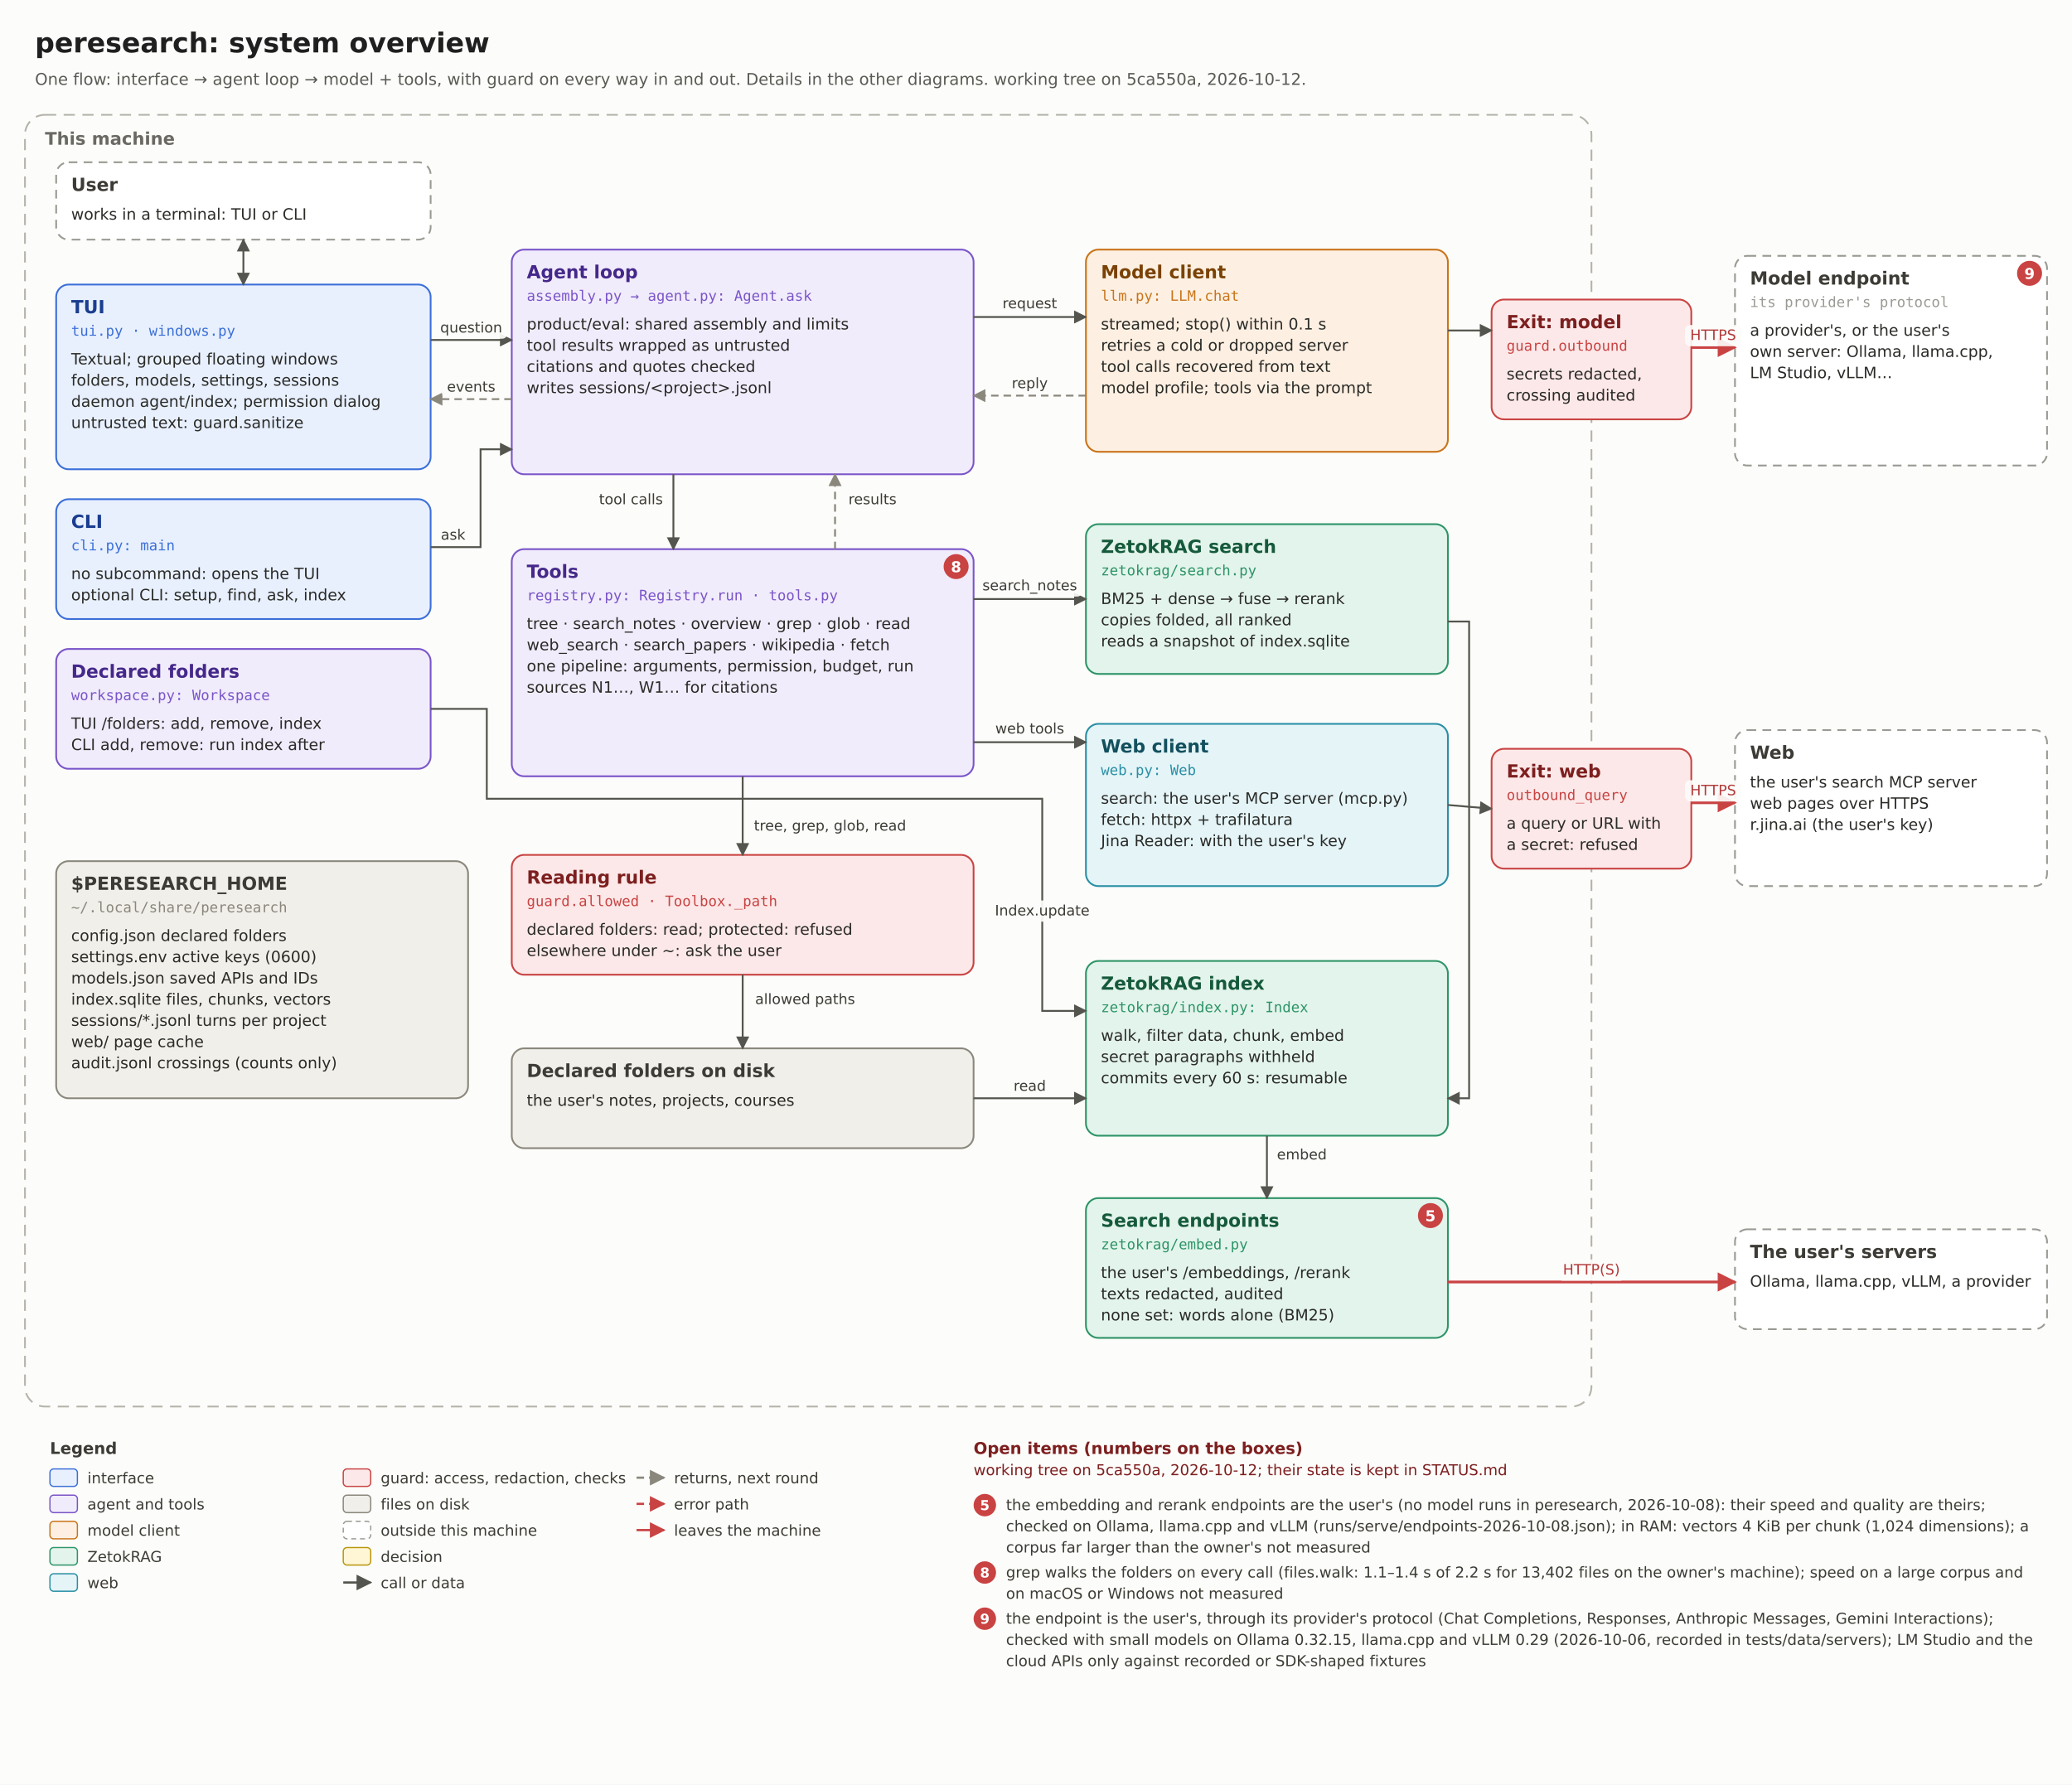
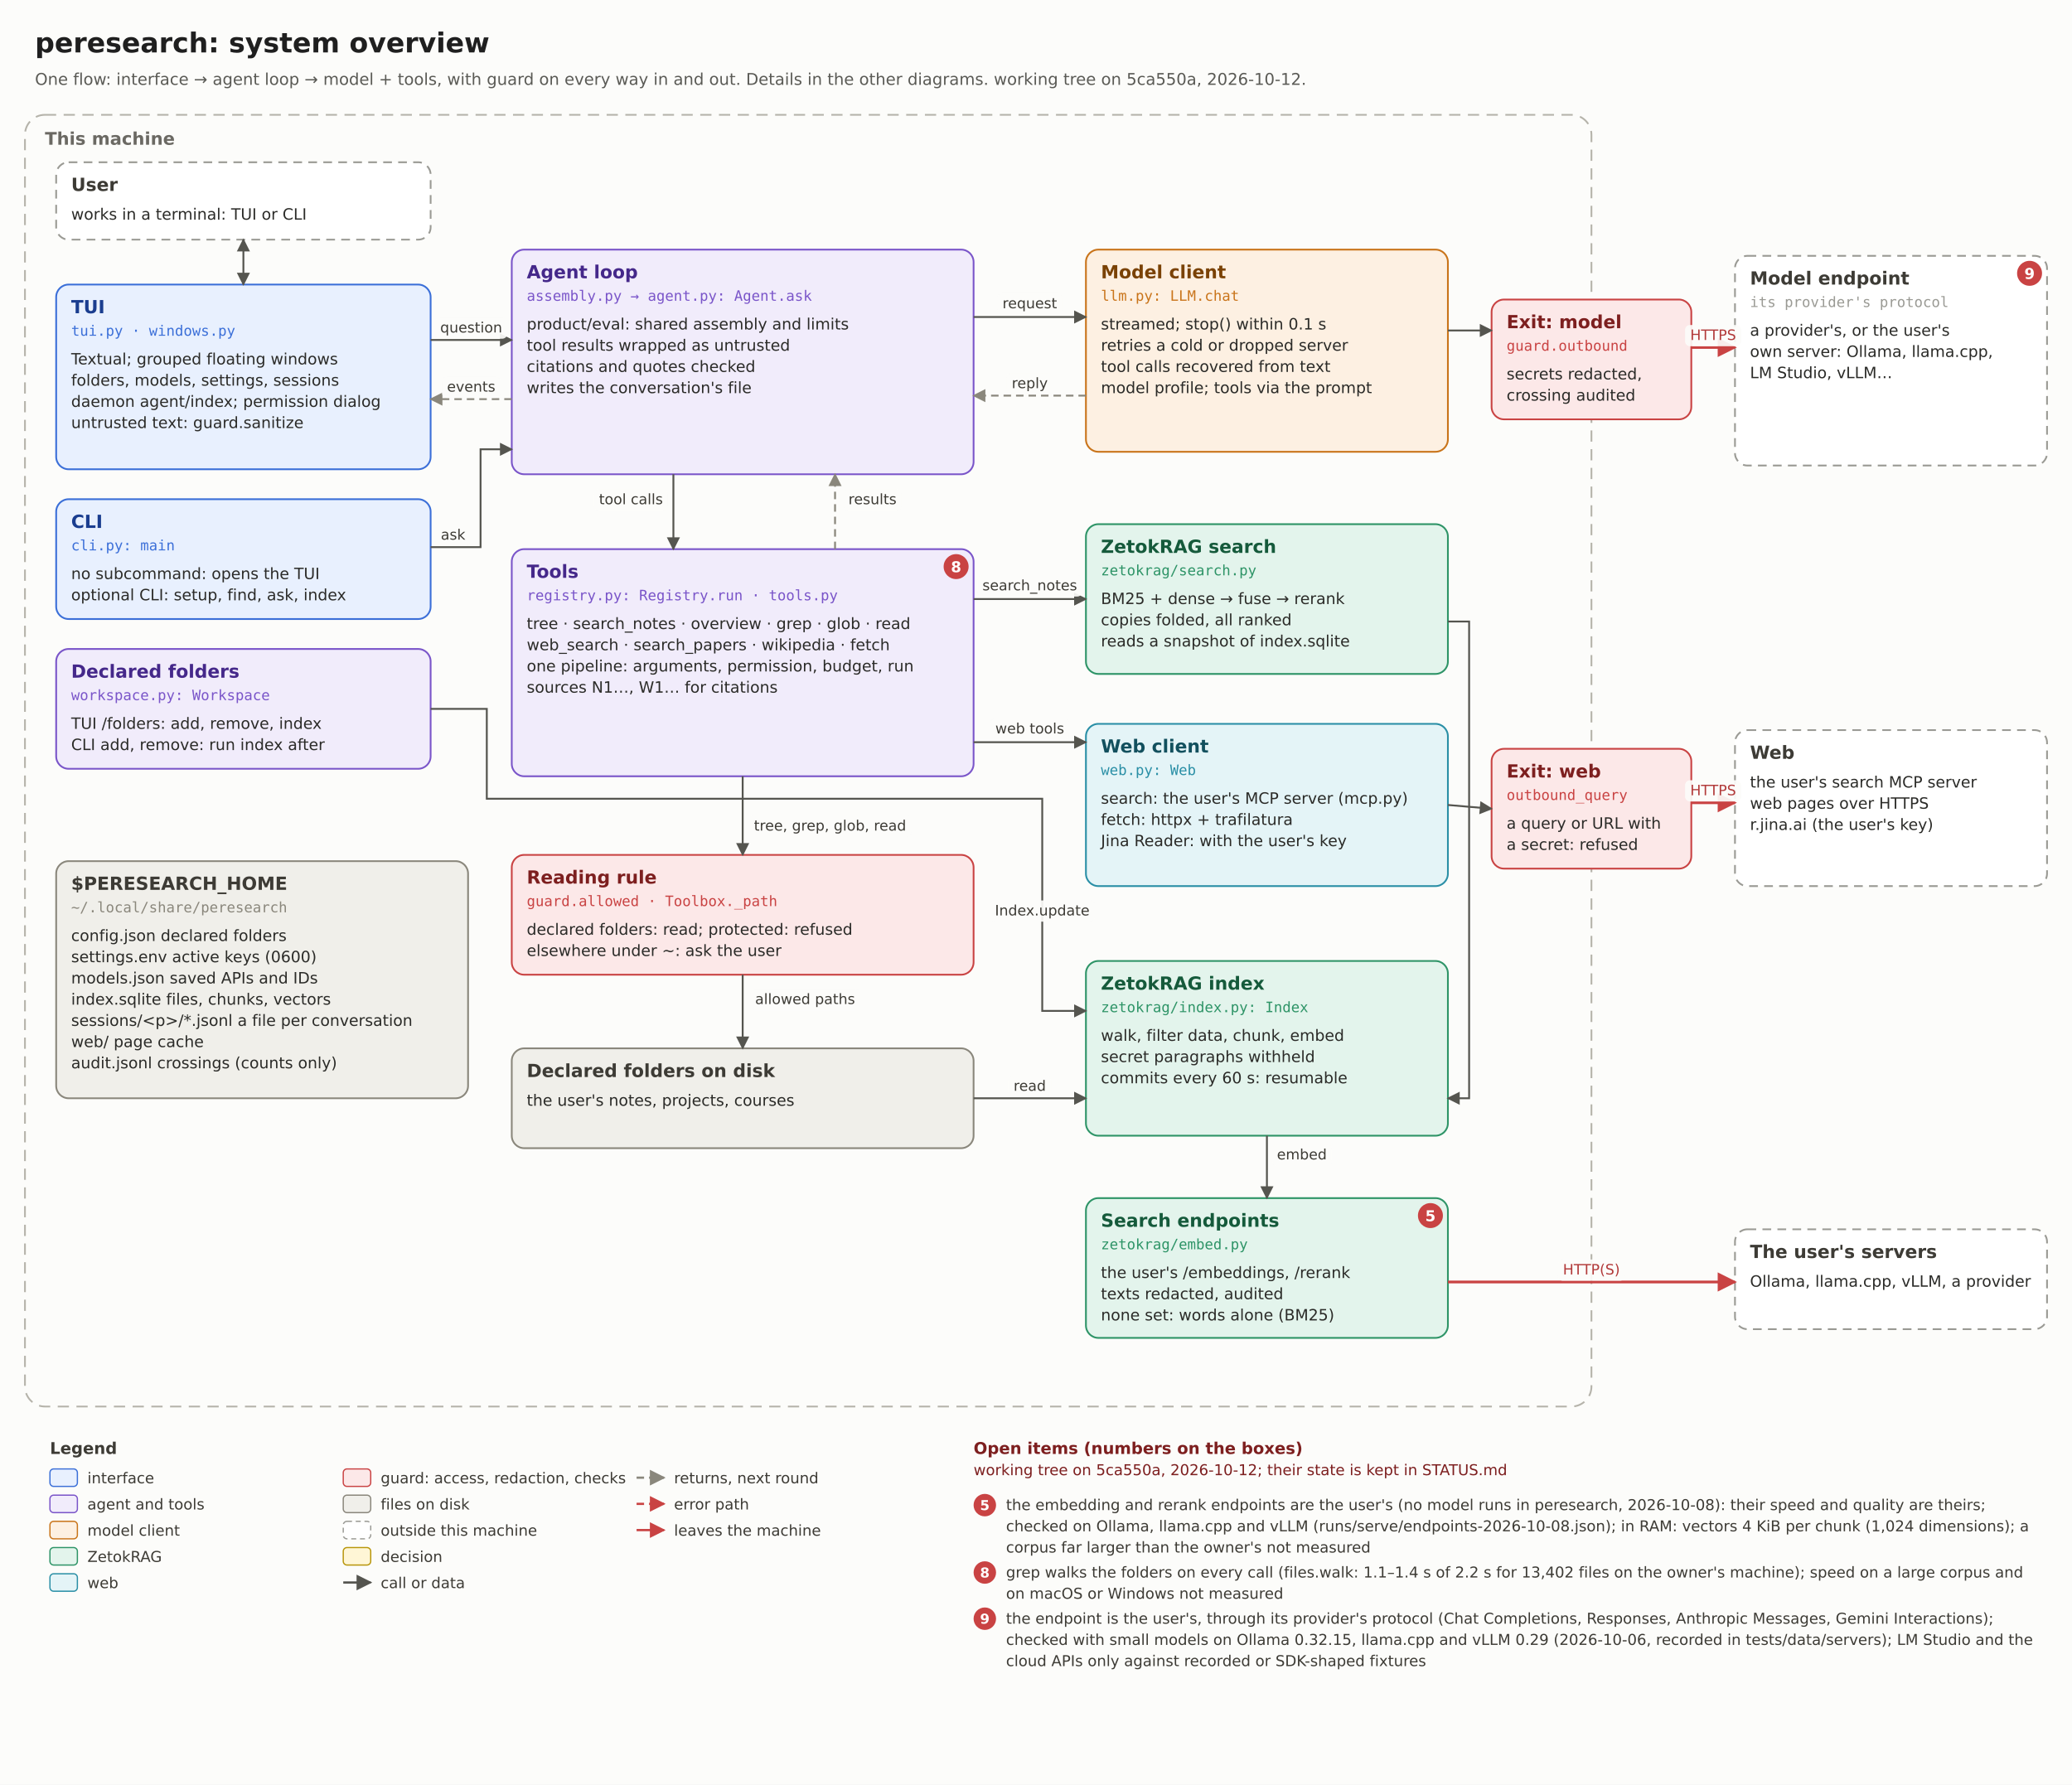
<svg xmlns="http://www.w3.org/2000/svg" width="1660" height="1430" viewBox="0 0 1660 1430">
  <defs>
    <marker id="arrow-flow" viewBox="0 0 10 10" refX="9" refY="5" markerWidth="7" markerHeight="7" orient="auto-start-reverse">
      <path d="M 0 0 L 10 5 L 0 10 z" fill="#55554F" />
    </marker>
    <marker id="arrow-back" viewBox="0 0 10 10" refX="9" refY="5" markerWidth="7" markerHeight="7" orient="auto-start-reverse">
      <path d="M 0 0 L 10 5 L 0 10 z" fill="#8A877C" />
    </marker>
    <marker id="arrow-error" viewBox="0 0 10 10" refX="9" refY="5" markerWidth="7" markerHeight="7" orient="auto-start-reverse">
      <path d="M 0 0 L 10 5 L 0 10 z" fill="#C94343" />
    </marker>
    <marker id="arrow-exit" viewBox="0 0 10 10" refX="9" refY="5" markerWidth="7" markerHeight="7" orient="auto-start-reverse">
      <path d="M 0 0 L 10 5 L 0 10 z" fill="#C94343" />
    </marker>
  </defs>
  <rect width="1660" height="1430" fill="#FCFCFA" />
  <text x="28.0" y="42.0" font-family="'DejaVu Sans', 'Segoe UI', Helvetica, Arial, sans-serif" font-size="22" font-weight="700" fill="#1F1F1F" text-anchor="start">peresearch: system overview</text>
  <text x="28.0" y="68.0" font-family="'DejaVu Sans', 'Segoe UI', Helvetica, Arial, sans-serif" font-size="13" fill="#5A5A55" text-anchor="start">One flow: interface → agent loop → model + tools, with guard on every way in and out. Details in the other diagrams. working tree on 5ca550a, 2026-10-12.</text>
  <rect x="20" y="92" width="1255" height="1035" rx="16" fill="none" stroke="#B5B3AA" stroke-width="1.4" stroke-dasharray="9 6" />
  <text x="36.0" y="116.0" font-family="'DejaVu Sans', 'Segoe UI', Helvetica, Arial, sans-serif" font-size="14" font-weight="700" fill="#6B6963" text-anchor="start">This machine</text>
  <rect x="45" y="130" width="300" height="62" rx="10" fill="#FFFFFF" stroke="#9A9A94" stroke-width="1.4" stroke-dasharray="7 5" />
  <text x="57.0" y="153.0" font-family="'DejaVu Sans', 'Segoe UI', Helvetica, Arial, sans-serif" font-size="14.5" font-weight="700" fill="#3D3B35" text-anchor="start">User</text>
  <text x="57.0" y="176.0" font-family="'DejaVu Sans', 'Segoe UI', Helvetica, Arial, sans-serif" font-size="12.5" fill="#2B2B28" text-anchor="start">works in a terminal: TUI or CLI</text>
  <rect x="45" y="228" width="300" height="148" rx="10" fill="#E8F0FE" stroke="#3B6FD8" stroke-width="1.4" />
  <text x="57.0" y="251.0" font-family="'DejaVu Sans', 'Segoe UI', Helvetica, Arial, sans-serif" font-size="14.5" font-weight="700" fill="#1A3D8F" text-anchor="start">TUI</text>
  <text x="57.0" y="269.0" font-family="'DejaVu Sans Mono', Consolas, Menlo, monospace" font-size="11.5" fill="#3B6FD8" text-anchor="start">tui.py · windows.py</text>
  <text x="57.0" y="292.0" font-family="'DejaVu Sans', 'Segoe UI', Helvetica, Arial, sans-serif" font-size="12.5" fill="#2B2B28" text-anchor="start">Textual; grouped floating windows</text>
  <text x="57.0" y="309.0" font-family="'DejaVu Sans', 'Segoe UI', Helvetica, Arial, sans-serif" font-size="12.5" fill="#2B2B28" text-anchor="start">folders, models, settings, sessions</text>
  <text x="57.0" y="326.0" font-family="'DejaVu Sans', 'Segoe UI', Helvetica, Arial, sans-serif" font-size="12.5" fill="#2B2B28" text-anchor="start">daemon agent/index; permission dialog</text>
  <text x="57.0" y="343.0" font-family="'DejaVu Sans', 'Segoe UI', Helvetica, Arial, sans-serif" font-size="12.5" fill="#2B2B28" text-anchor="start">untrusted text: guard.sanitize</text>
  <rect x="45" y="400" width="300" height="96" rx="10" fill="#E8F0FE" stroke="#3B6FD8" stroke-width="1.4" />
  <text x="57.0" y="423.0" font-family="'DejaVu Sans', 'Segoe UI', Helvetica, Arial, sans-serif" font-size="14.5" font-weight="700" fill="#1A3D8F" text-anchor="start">CLI</text>
  <text x="57.0" y="441.0" font-family="'DejaVu Sans Mono', Consolas, Menlo, monospace" font-size="11.5" fill="#3B6FD8" text-anchor="start">cli.py: main</text>
  <text x="57.0" y="464.0" font-family="'DejaVu Sans', 'Segoe UI', Helvetica, Arial, sans-serif" font-size="12.5" fill="#2B2B28" text-anchor="start">no subcommand: opens the TUI</text>
  <text x="57.0" y="481.0" font-family="'DejaVu Sans', 'Segoe UI', Helvetica, Arial, sans-serif" font-size="12.5" fill="#2B2B28" text-anchor="start">optional CLI: setup, find, ask, index</text>
  <rect x="45" y="520" width="300" height="96" rx="10" fill="#F1ECFB" stroke="#7A55C9" stroke-width="1.4" />
  <text x="57.0" y="543.0" font-family="'DejaVu Sans', 'Segoe UI', Helvetica, Arial, sans-serif" font-size="14.5" font-weight="700" fill="#45288A" text-anchor="start">Declared folders</text>
  <text x="57.0" y="561.0" font-family="'DejaVu Sans Mono', Consolas, Menlo, monospace" font-size="11.5" fill="#7A55C9" text-anchor="start">workspace.py: Workspace</text>
  <text x="57.0" y="584.0" font-family="'DejaVu Sans', 'Segoe UI', Helvetica, Arial, sans-serif" font-size="12.5" fill="#2B2B28" text-anchor="start">TUI /folders: add, remove, index</text>
  <text x="57.0" y="601.0" font-family="'DejaVu Sans', 'Segoe UI', Helvetica, Arial, sans-serif" font-size="12.5" fill="#2B2B28" text-anchor="start">CLI add, remove: run index after</text>
  <rect x="45" y="690" width="330" height="190" rx="10" fill="#F0EFEA" stroke="#8A877C" stroke-width="1.4" />
  <text x="57.0" y="713.0" font-family="'DejaVu Sans', 'Segoe UI', Helvetica, Arial, sans-serif" font-size="14.5" font-weight="700" fill="#3D3B35" text-anchor="start">$PERESEARCH_HOME</text>
  <text x="57.0" y="731.0" font-family="'DejaVu Sans Mono', Consolas, Menlo, monospace" font-size="11.5" fill="#8A877C" text-anchor="start">~/.local/share/peresearch</text>
  <text x="57.0" y="754.0" font-family="'DejaVu Sans', 'Segoe UI', Helvetica, Arial, sans-serif" font-size="12.5" fill="#2B2B28" text-anchor="start">config.json      declared folders</text>
  <text x="57.0" y="771.0" font-family="'DejaVu Sans', 'Segoe UI', Helvetica, Arial, sans-serif" font-size="12.5" fill="#2B2B28" text-anchor="start">settings.env     active keys (0600)</text>
  <text x="57.0" y="788.0" font-family="'DejaVu Sans', 'Segoe UI', Helvetica, Arial, sans-serif" font-size="12.5" fill="#2B2B28" text-anchor="start">models.json      saved APIs and IDs</text>
  <text x="57.0" y="805.0" font-family="'DejaVu Sans', 'Segoe UI', Helvetica, Arial, sans-serif" font-size="12.5" fill="#2B2B28" text-anchor="start">index.sqlite     files, chunks, vectors</text>
-   <text x="57.0" y="822.0" font-family="'DejaVu Sans', 'Segoe UI', Helvetica, Arial, sans-serif" font-size="12.5" fill="#2B2B28" text-anchor="start">sessions/*.jsonl  turns per project</text>
+   <text x="57.0" y="822.0" font-family="'DejaVu Sans', 'Segoe UI', Helvetica, Arial, sans-serif" font-size="12.5" fill="#2B2B28" text-anchor="start">sessions/&lt;p&gt;/*.jsonl  a file per conversation</text>
  <text x="57.0" y="839.0" font-family="'DejaVu Sans', 'Segoe UI', Helvetica, Arial, sans-serif" font-size="12.5" fill="#2B2B28" text-anchor="start">web/             page cache</text>
  <text x="57.0" y="856.0" font-family="'DejaVu Sans', 'Segoe UI', Helvetica, Arial, sans-serif" font-size="12.5" fill="#2B2B28" text-anchor="start">audit.jsonl      crossings (counts only)</text>
  <rect x="410" y="200" width="370" height="180" rx="10" fill="#F1ECFB" stroke="#7A55C9" stroke-width="1.4" />
  <text x="422.0" y="223.0" font-family="'DejaVu Sans', 'Segoe UI', Helvetica, Arial, sans-serif" font-size="14.5" font-weight="700" fill="#45288A" text-anchor="start">Agent loop</text>
  <text x="422.0" y="241.0" font-family="'DejaVu Sans Mono', Consolas, Menlo, monospace" font-size="11.5" fill="#7A55C9" text-anchor="start">assembly.py → agent.py: Agent.ask</text>
  <text x="422.0" y="264.0" font-family="'DejaVu Sans', 'Segoe UI', Helvetica, Arial, sans-serif" font-size="12.5" fill="#2B2B28" text-anchor="start">product/eval: shared assembly and limits</text>
  <text x="422.0" y="281.0" font-family="'DejaVu Sans', 'Segoe UI', Helvetica, Arial, sans-serif" font-size="12.5" fill="#2B2B28" text-anchor="start">tool results wrapped as untrusted</text>
  <text x="422.0" y="298.0" font-family="'DejaVu Sans', 'Segoe UI', Helvetica, Arial, sans-serif" font-size="12.5" fill="#2B2B28" text-anchor="start">citations and quotes checked</text>
-   <text x="422.0" y="315.0" font-family="'DejaVu Sans', 'Segoe UI', Helvetica, Arial, sans-serif" font-size="12.5" fill="#2B2B28" text-anchor="start">writes sessions/&lt;project&gt;.jsonl</text>
+   <text x="422.0" y="315.0" font-family="'DejaVu Sans', 'Segoe UI', Helvetica, Arial, sans-serif" font-size="12.5" fill="#2B2B28" text-anchor="start">writes the conversation's file</text>
  <rect x="410" y="440" width="370" height="182" rx="10" fill="#F1ECFB" stroke="#7A55C9" stroke-width="1.4" />
  <text x="422.0" y="463.0" font-family="'DejaVu Sans', 'Segoe UI', Helvetica, Arial, sans-serif" font-size="14.5" font-weight="700" fill="#45288A" text-anchor="start">Tools</text>
  <text x="422.0" y="481.0" font-family="'DejaVu Sans Mono', Consolas, Menlo, monospace" font-size="11.5" fill="#7A55C9" text-anchor="start">registry.py: Registry.run · tools.py</text>
  <text x="422.0" y="504.0" font-family="'DejaVu Sans', 'Segoe UI', Helvetica, Arial, sans-serif" font-size="12.5" fill="#2B2B28" text-anchor="start">tree · search_notes · overview · grep · glob · read</text>
  <text x="422.0" y="521.0" font-family="'DejaVu Sans', 'Segoe UI', Helvetica, Arial, sans-serif" font-size="12.5" fill="#2B2B28" text-anchor="start">web_search · search_papers · wikipedia · fetch</text>
  <text x="422.0" y="538.0" font-family="'DejaVu Sans', 'Segoe UI', Helvetica, Arial, sans-serif" font-size="12.5" fill="#2B2B28" text-anchor="start">one pipeline: arguments, permission, budget, run</text>
  <text x="422.0" y="555.0" font-family="'DejaVu Sans', 'Segoe UI', Helvetica, Arial, sans-serif" font-size="12.5" fill="#2B2B28" text-anchor="start">sources N1…, W1… for citations</text>
  <rect x="410" y="685" width="370" height="96" rx="10" fill="#FCE8E8" stroke="#C94343" stroke-width="1.4" />
  <text x="422.0" y="708.0" font-family="'DejaVu Sans', 'Segoe UI', Helvetica, Arial, sans-serif" font-size="14.5" font-weight="700" fill="#7D1F1F" text-anchor="start">Reading rule</text>
  <text x="422.0" y="726.0" font-family="'DejaVu Sans Mono', Consolas, Menlo, monospace" font-size="11.5" fill="#C94343" text-anchor="start">guard.allowed · Toolbox._path</text>
  <text x="422.0" y="749.0" font-family="'DejaVu Sans', 'Segoe UI', Helvetica, Arial, sans-serif" font-size="12.5" fill="#2B2B28" text-anchor="start">declared folders: read; protected: refused</text>
  <text x="422.0" y="766.0" font-family="'DejaVu Sans', 'Segoe UI', Helvetica, Arial, sans-serif" font-size="12.5" fill="#2B2B28" text-anchor="start">elsewhere under ~: ask the user</text>
  <rect x="410" y="840" width="370" height="80" rx="10" fill="#F0EFEA" stroke="#8A877C" stroke-width="1.4" />
  <text x="422.0" y="863.0" font-family="'DejaVu Sans', 'Segoe UI', Helvetica, Arial, sans-serif" font-size="14.5" font-weight="700" fill="#3D3B35" text-anchor="start">Declared folders on disk</text>
  <text x="422.0" y="886.0" font-family="'DejaVu Sans', 'Segoe UI', Helvetica, Arial, sans-serif" font-size="12.5" fill="#2B2B28" text-anchor="start">the user's notes, projects, courses</text>
  <rect x="870" y="200" width="290" height="162" rx="10" fill="#FDF0E2" stroke="#C9741A" stroke-width="1.4" />
  <text x="882.0" y="223.0" font-family="'DejaVu Sans', 'Segoe UI', Helvetica, Arial, sans-serif" font-size="14.5" font-weight="700" fill="#7A4205" text-anchor="start">Model client</text>
  <text x="882.0" y="241.0" font-family="'DejaVu Sans Mono', Consolas, Menlo, monospace" font-size="11.5" fill="#C9741A" text-anchor="start">llm.py: LLM.chat</text>
  <text x="882.0" y="264.0" font-family="'DejaVu Sans', 'Segoe UI', Helvetica, Arial, sans-serif" font-size="12.5" fill="#2B2B28" text-anchor="start">streamed; stop() within 0.1 s</text>
  <text x="882.0" y="281.0" font-family="'DejaVu Sans', 'Segoe UI', Helvetica, Arial, sans-serif" font-size="12.5" fill="#2B2B28" text-anchor="start">retries a cold or dropped server</text>
  <text x="882.0" y="298.0" font-family="'DejaVu Sans', 'Segoe UI', Helvetica, Arial, sans-serif" font-size="12.5" fill="#2B2B28" text-anchor="start">tool calls recovered from text</text>
  <text x="882.0" y="315.0" font-family="'DejaVu Sans', 'Segoe UI', Helvetica, Arial, sans-serif" font-size="12.5" fill="#2B2B28" text-anchor="start">model profile; tools via the prompt</text>
  <rect x="870" y="420" width="290" height="120" rx="10" fill="#E3F4EC" stroke="#2E9467" stroke-width="1.4" />
  <text x="882.0" y="443.0" font-family="'DejaVu Sans', 'Segoe UI', Helvetica, Arial, sans-serif" font-size="14.5" font-weight="700" fill="#155A3B" text-anchor="start">ZetokRAG search</text>
  <text x="882.0" y="461.0" font-family="'DejaVu Sans Mono', Consolas, Menlo, monospace" font-size="11.5" fill="#2E9467" text-anchor="start">zetokrag/search.py</text>
  <text x="882.0" y="484.0" font-family="'DejaVu Sans', 'Segoe UI', Helvetica, Arial, sans-serif" font-size="12.5" fill="#2B2B28" text-anchor="start">BM25 + dense → fuse → rerank</text>
  <text x="882.0" y="501.0" font-family="'DejaVu Sans', 'Segoe UI', Helvetica, Arial, sans-serif" font-size="12.5" fill="#2B2B28" text-anchor="start">copies folded, all ranked</text>
  <text x="882.0" y="518.0" font-family="'DejaVu Sans', 'Segoe UI', Helvetica, Arial, sans-serif" font-size="12.5" fill="#2B2B28" text-anchor="start">reads a snapshot of index.sqlite</text>
  <rect x="870" y="580" width="290" height="130" rx="10" fill="#E4F4F7" stroke="#2A8FA6" stroke-width="1.4" />
  <text x="882.0" y="603.0" font-family="'DejaVu Sans', 'Segoe UI', Helvetica, Arial, sans-serif" font-size="14.5" font-weight="700" fill="#12505E" text-anchor="start">Web client</text>
  <text x="882.0" y="621.0" font-family="'DejaVu Sans Mono', Consolas, Menlo, monospace" font-size="11.5" fill="#2A8FA6" text-anchor="start">web.py: Web</text>
  <text x="882.0" y="644.0" font-family="'DejaVu Sans', 'Segoe UI', Helvetica, Arial, sans-serif" font-size="12.5" fill="#2B2B28" text-anchor="start">search: the user's MCP server (mcp.py)</text>
  <text x="882.0" y="661.0" font-family="'DejaVu Sans', 'Segoe UI', Helvetica, Arial, sans-serif" font-size="12.5" fill="#2B2B28" text-anchor="start">fetch: httpx + trafilatura</text>
  <text x="882.0" y="678.0" font-family="'DejaVu Sans', 'Segoe UI', Helvetica, Arial, sans-serif" font-size="12.5" fill="#2B2B28" text-anchor="start">Jina Reader: with the user's key</text>
  <rect x="870" y="770" width="290" height="140" rx="10" fill="#E3F4EC" stroke="#2E9467" stroke-width="1.4" />
  <text x="882.0" y="793.0" font-family="'DejaVu Sans', 'Segoe UI', Helvetica, Arial, sans-serif" font-size="14.5" font-weight="700" fill="#155A3B" text-anchor="start">ZetokRAG index</text>
  <text x="882.0" y="811.0" font-family="'DejaVu Sans Mono', Consolas, Menlo, monospace" font-size="11.5" fill="#2E9467" text-anchor="start">zetokrag/index.py: Index</text>
  <text x="882.0" y="834.0" font-family="'DejaVu Sans', 'Segoe UI', Helvetica, Arial, sans-serif" font-size="12.5" fill="#2B2B28" text-anchor="start">walk, filter data, chunk, embed</text>
  <text x="882.0" y="851.0" font-family="'DejaVu Sans', 'Segoe UI', Helvetica, Arial, sans-serif" font-size="12.5" fill="#2B2B28" text-anchor="start">secret paragraphs withheld</text>
  <text x="882.0" y="868.0" font-family="'DejaVu Sans', 'Segoe UI', Helvetica, Arial, sans-serif" font-size="12.5" fill="#2B2B28" text-anchor="start">commits every 60 s: resumable</text>
  <rect x="870" y="960" width="290" height="112" rx="10" fill="#E3F4EC" stroke="#2E9467" stroke-width="1.4" />
  <text x="882.0" y="983.0" font-family="'DejaVu Sans', 'Segoe UI', Helvetica, Arial, sans-serif" font-size="14.5" font-weight="700" fill="#155A3B" text-anchor="start">Search endpoints</text>
  <text x="882.0" y="1001.0" font-family="'DejaVu Sans Mono', Consolas, Menlo, monospace" font-size="11.5" fill="#2E9467" text-anchor="start">zetokrag/embed.py</text>
  <text x="882.0" y="1024.0" font-family="'DejaVu Sans', 'Segoe UI', Helvetica, Arial, sans-serif" font-size="12.5" fill="#2B2B28" text-anchor="start">the user's /embeddings, /rerank</text>
  <text x="882.0" y="1041.0" font-family="'DejaVu Sans', 'Segoe UI', Helvetica, Arial, sans-serif" font-size="12.5" fill="#2B2B28" text-anchor="start">texts redacted, audited</text>
  <text x="882.0" y="1058.0" font-family="'DejaVu Sans', 'Segoe UI', Helvetica, Arial, sans-serif" font-size="12.5" fill="#2B2B28" text-anchor="start">none set: words alone (BM25)</text>
  <rect x="1195" y="240" width="160" height="96" rx="10" fill="#FCE8E8" stroke="#C94343" stroke-width="1.4" />
  <text x="1207.0" y="263.0" font-family="'DejaVu Sans', 'Segoe UI', Helvetica, Arial, sans-serif" font-size="14.5" font-weight="700" fill="#7D1F1F" text-anchor="start">Exit: model</text>
  <text x="1207.0" y="281.0" font-family="'DejaVu Sans Mono', Consolas, Menlo, monospace" font-size="11.5" fill="#C94343" text-anchor="start">guard.outbound</text>
  <text x="1207.0" y="304.0" font-family="'DejaVu Sans', 'Segoe UI', Helvetica, Arial, sans-serif" font-size="12.5" fill="#2B2B28" text-anchor="start">secrets redacted,</text>
  <text x="1207.0" y="321.0" font-family="'DejaVu Sans', 'Segoe UI', Helvetica, Arial, sans-serif" font-size="12.5" fill="#2B2B28" text-anchor="start">crossing audited</text>
  <rect x="1195" y="600" width="160" height="96" rx="10" fill="#FCE8E8" stroke="#C94343" stroke-width="1.4" />
  <text x="1207.0" y="623.0" font-family="'DejaVu Sans', 'Segoe UI', Helvetica, Arial, sans-serif" font-size="14.5" font-weight="700" fill="#7D1F1F" text-anchor="start">Exit: web</text>
  <text x="1207.0" y="641.0" font-family="'DejaVu Sans Mono', Consolas, Menlo, monospace" font-size="11.5" fill="#C94343" text-anchor="start">outbound_query</text>
  <text x="1207.0" y="664.0" font-family="'DejaVu Sans', 'Segoe UI', Helvetica, Arial, sans-serif" font-size="12.5" fill="#2B2B28" text-anchor="start">a query or URL with</text>
  <text x="1207.0" y="681.0" font-family="'DejaVu Sans', 'Segoe UI', Helvetica, Arial, sans-serif" font-size="12.5" fill="#2B2B28" text-anchor="start">a secret: refused</text>
  <rect x="1390" y="205" width="250" height="168" rx="10" fill="#FFFFFF" stroke="#9A9A94" stroke-width="1.4" stroke-dasharray="7 5" />
  <text x="1402.0" y="228.0" font-family="'DejaVu Sans', 'Segoe UI', Helvetica, Arial, sans-serif" font-size="14.5" font-weight="700" fill="#3D3B35" text-anchor="start">Model endpoint</text>
  <text x="1402.0" y="246.0" font-family="'DejaVu Sans Mono', Consolas, Menlo, monospace" font-size="11.5" fill="#9A9A94" text-anchor="start">its provider's protocol</text>
  <text x="1402.0" y="269.0" font-family="'DejaVu Sans', 'Segoe UI', Helvetica, Arial, sans-serif" font-size="12.5" fill="#2B2B28" text-anchor="start">a provider's, or the user's</text>
  <text x="1402.0" y="286.0" font-family="'DejaVu Sans', 'Segoe UI', Helvetica, Arial, sans-serif" font-size="12.5" fill="#2B2B28" text-anchor="start">own server: Ollama, llama.cpp,</text>
  <text x="1402.0" y="303.0" font-family="'DejaVu Sans', 'Segoe UI', Helvetica, Arial, sans-serif" font-size="12.5" fill="#2B2B28" text-anchor="start">LM Studio, vLLM…</text>
  <rect x="1390" y="585" width="250" height="125" rx="10" fill="#FFFFFF" stroke="#9A9A94" stroke-width="1.4" stroke-dasharray="7 5" />
  <text x="1402.0" y="608.0" font-family="'DejaVu Sans', 'Segoe UI', Helvetica, Arial, sans-serif" font-size="14.5" font-weight="700" fill="#3D3B35" text-anchor="start">Web</text>
  <text x="1402.0" y="631.0" font-family="'DejaVu Sans', 'Segoe UI', Helvetica, Arial, sans-serif" font-size="12.5" fill="#2B2B28" text-anchor="start">the user's search MCP server</text>
  <text x="1402.0" y="648.0" font-family="'DejaVu Sans', 'Segoe UI', Helvetica, Arial, sans-serif" font-size="12.5" fill="#2B2B28" text-anchor="start">web pages over HTTPS</text>
  <text x="1402.0" y="665.0" font-family="'DejaVu Sans', 'Segoe UI', Helvetica, Arial, sans-serif" font-size="12.5" fill="#2B2B28" text-anchor="start">r.jina.ai (the user's key)</text>
  <rect x="1390" y="985" width="250" height="80" rx="10" fill="#FFFFFF" stroke="#9A9A94" stroke-width="1.4" stroke-dasharray="7 5" />
  <text x="1402.0" y="1008.0" font-family="'DejaVu Sans', 'Segoe UI', Helvetica, Arial, sans-serif" font-size="14.5" font-weight="700" fill="#3D3B35" text-anchor="start">The user's servers</text>
  <text x="1402.0" y="1031.0" font-family="'DejaVu Sans', 'Segoe UI', Helvetica, Arial, sans-serif" font-size="12.5" fill="#2B2B28" text-anchor="start">Ollama, llama.cpp, vLLM, a provider</text>
  <path d="M 195.0 192.0 L 195.0 228.0" fill="none" stroke="#55554F" stroke-width="1.5" marker-end="url(#arrow-flow)" marker-start="url(#arrow-flow)" />
  <path d="M 345.0 272.4 L 410.0 272.4" fill="none" stroke="#55554F" stroke-width="1.5" marker-end="url(#arrow-flow)" />
  <path d="M 410.0 319.8 L 345.0 319.8" fill="none" stroke="#8A877C" stroke-width="1.5" stroke-dasharray="6 4" marker-end="url(#arrow-back)" />
  <path d="M 345.0 438.4 L 385.0 438.4 L 385.0 360.0 L 410.0 360.0" fill="none" stroke="#55554F" stroke-width="1.5" marker-end="url(#arrow-flow)" />
  <path d="M 345.0 568.0 L 390.0 568.0 L 390.0 640.0 L 835.0 640.0 L 835.0 810.0 L 870.0 810.0" fill="none" stroke="#55554F" stroke-width="1.5" marker-end="url(#arrow-flow)" />
  <path d="M 780.0 254.0 L 870.0 254.0" fill="none" stroke="#55554F" stroke-width="1.5" marker-end="url(#arrow-flow)" />
  <path d="M 870.0 317.0 L 780.0 317.0" fill="none" stroke="#8A877C" stroke-width="1.5" stroke-dasharray="6 4" marker-end="url(#arrow-back)" />
  <path d="M 1160.0 264.8 L 1195.0 264.8" fill="none" stroke="#55554F" stroke-width="1.5" marker-end="url(#arrow-flow)" />
  <path d="M 1355.0 278.4 L 1390.0 278.4" fill="none" stroke="#C94343" stroke-width="2.2" marker-end="url(#arrow-exit)" />
  <path d="M 539.5 380.0 L 539.5 440.0" fill="none" stroke="#55554F" stroke-width="1.5" marker-end="url(#arrow-flow)" />
  <path d="M 669.0 440.0 L 669.0 380.0" fill="none" stroke="#8A877C" stroke-width="1.5" stroke-dasharray="6 4" marker-end="url(#arrow-back)" />
  <path d="M 780.0 480.0 L 870.0 480.0" fill="none" stroke="#55554F" stroke-width="1.5" marker-end="url(#arrow-flow)" />
  <path d="M 780.0 594.7 L 870.0 594.7" fill="none" stroke="#55554F" stroke-width="1.5" marker-end="url(#arrow-flow)" />
  <path d="M 595.0 622.0 L 595.0 685.0" fill="none" stroke="#55554F" stroke-width="1.5" marker-end="url(#arrow-flow)" />
  <path d="M 595.0 781.0 L 595.0 840.0" fill="none" stroke="#55554F" stroke-width="1.5" marker-end="url(#arrow-flow)" />
  <path d="M 1160.0 645.0 L 1195.0 648.0" fill="none" stroke="#55554F" stroke-width="1.5" marker-end="url(#arrow-flow)" />
  <path d="M 1355.0 643.2 L 1390.0 643.2" fill="none" stroke="#C94343" stroke-width="2.2" marker-end="url(#arrow-exit)" />
  <path d="M 1160.0 498.0 L 1177.0 498.0 L 1177.0 880.0 L 1160.0 880.0" fill="none" stroke="#55554F" stroke-width="1.5" marker-end="url(#arrow-flow)" />
  <path d="M 780.0 880.0 L 870.0 880.0" fill="none" stroke="#55554F" stroke-width="1.5" marker-end="url(#arrow-flow)" />
  <path d="M 1015.0 910.0 L 1015.0 960.0" fill="none" stroke="#55554F" stroke-width="1.5" marker-end="url(#arrow-flow)" />
  <path d="M 1160.0 1027.2 L 1390.0 1027.2" fill="none" stroke="#C94343" stroke-width="2.2" marker-end="url(#arrow-exit)" />
  <text x="40.0" y="1165.0" font-family="'DejaVu Sans', 'Segoe UI', Helvetica, Arial, sans-serif" font-size="13" font-weight="700" fill="#3D3B35" text-anchor="start">Legend</text>
  <rect x="40" y="1177" width="22" height="14" rx="3" fill="#E8F0FE" stroke="#3B6FD8" />
  <text x="70.0" y="1188.5" font-family="'DejaVu Sans', 'Segoe UI', Helvetica, Arial, sans-serif" font-size="12" fill="#3D3B35" text-anchor="start">interface</text>
  <rect x="40" y="1198" width="22" height="14" rx="3" fill="#F1ECFB" stroke="#7A55C9" />
  <text x="70.0" y="1209.5" font-family="'DejaVu Sans', 'Segoe UI', Helvetica, Arial, sans-serif" font-size="12" fill="#3D3B35" text-anchor="start">agent and tools</text>
  <rect x="40" y="1219" width="22" height="14" rx="3" fill="#FDF0E2" stroke="#C9741A" />
  <text x="70.0" y="1230.5" font-family="'DejaVu Sans', 'Segoe UI', Helvetica, Arial, sans-serif" font-size="12" fill="#3D3B35" text-anchor="start">model client</text>
  <rect x="40" y="1240" width="22" height="14" rx="3" fill="#E3F4EC" stroke="#2E9467" />
  <text x="70.0" y="1251.5" font-family="'DejaVu Sans', 'Segoe UI', Helvetica, Arial, sans-serif" font-size="12" fill="#3D3B35" text-anchor="start">ZetokRAG</text>
  <rect x="40" y="1261" width="22" height="14" rx="3" fill="#E4F4F7" stroke="#2A8FA6" />
  <text x="70.0" y="1272.5" font-family="'DejaVu Sans', 'Segoe UI', Helvetica, Arial, sans-serif" font-size="12" fill="#3D3B35" text-anchor="start">web</text>
  <rect x="275" y="1177" width="22" height="14" rx="3" fill="#FCE8E8" stroke="#C94343" />
  <text x="305.0" y="1188.5" font-family="'DejaVu Sans', 'Segoe UI', Helvetica, Arial, sans-serif" font-size="12" fill="#3D3B35" text-anchor="start">guard: access, redaction, checks</text>
  <rect x="275" y="1198" width="22" height="14" rx="3" fill="#F0EFEA" stroke="#8A877C" />
  <text x="305.0" y="1209.5" font-family="'DejaVu Sans', 'Segoe UI', Helvetica, Arial, sans-serif" font-size="12" fill="#3D3B35" text-anchor="start">files on disk</text>
  <rect x="275" y="1219" width="22" height="14" rx="3" fill="#FFFFFF" stroke="#9A9A94" stroke-dasharray="4 3" />
  <text x="305.0" y="1230.5" font-family="'DejaVu Sans', 'Segoe UI', Helvetica, Arial, sans-serif" font-size="12" fill="#3D3B35" text-anchor="start">outside this machine</text>
  <rect x="275" y="1240" width="22" height="14" rx="3" fill="#FFF6D6" stroke="#B8960B" />
  <text x="305.0" y="1251.5" font-family="'DejaVu Sans', 'Segoe UI', Helvetica, Arial, sans-serif" font-size="12" fill="#3D3B35" text-anchor="start">decision</text>
  <path d="M 275 1268 L 297 1268" stroke="#55554F" stroke-width="1.8" marker-end="url(#arrow-flow)" />
  <text x="305.0" y="1272.5" font-family="'DejaVu Sans', 'Segoe UI', Helvetica, Arial, sans-serif" font-size="12" fill="#3D3B35" text-anchor="start">call or data</text>
  <path d="M 510 1184 L 532 1184" stroke="#8A877C" stroke-width="1.8" stroke-dasharray="6 4" marker-end="url(#arrow-back)" />
  <text x="540.0" y="1188.5" font-family="'DejaVu Sans', 'Segoe UI', Helvetica, Arial, sans-serif" font-size="12" fill="#3D3B35" text-anchor="start">returns, next round</text>
  <path d="M 510 1205 L 532 1205" stroke="#C94343" stroke-width="1.8" stroke-dasharray="6 4" marker-end="url(#arrow-error)" />
  <text x="540.0" y="1209.5" font-family="'DejaVu Sans', 'Segoe UI', Helvetica, Arial, sans-serif" font-size="12" fill="#3D3B35" text-anchor="start">error path</text>
  <path d="M 510 1226 L 532 1226" stroke="#C94343" stroke-width="1.8" marker-end="url(#arrow-exit)" />
  <text x="540.0" y="1230.5" font-family="'DejaVu Sans', 'Segoe UI', Helvetica, Arial, sans-serif" font-size="12" fill="#3D3B35" text-anchor="start">leaves the machine</text>
  <text x="780.0" y="1165.0" font-family="'DejaVu Sans', 'Segoe UI', Helvetica, Arial, sans-serif" font-size="13" font-weight="700" fill="#7D1F1F" text-anchor="start">Open items (numbers on the boxes)</text>
  <text x="780.0" y="1182.0" font-family="'DejaVu Sans', 'Segoe UI', Helvetica, Arial, sans-serif" font-size="12" fill="#7D1F1F" text-anchor="start">working tree on 5ca550a, 2026-10-12; their state is kept in STATUS.md</text>
  <circle cx="789" cy="1206" r="9" fill="#C94343" />
  <text x="789.0" y="1210.0" font-family="'DejaVu Sans', 'Segoe UI', Helvetica, Arial, sans-serif" font-size="11" font-weight="700" fill="#FFFFFF" text-anchor="middle">5</text>
  <text x="806.0" y="1210.0" font-family="'DejaVu Sans', 'Segoe UI', Helvetica, Arial, sans-serif" font-size="12" fill="#3D3B35" text-anchor="start">the embedding and rerank endpoints are the user's (no model runs in peresearch, 2026-10-08): their speed and quality are theirs;</text>
  <text x="806.0" y="1227.0" font-family="'DejaVu Sans', 'Segoe UI', Helvetica, Arial, sans-serif" font-size="12" fill="#3D3B35" text-anchor="start">checked on Ollama, llama.cpp and vLLM (runs/serve/endpoints-2026-10-08.json); in RAM: vectors 4 KiB per chunk (1,024 dimensions); a</text>
  <text x="806.0" y="1244.0" font-family="'DejaVu Sans', 'Segoe UI', Helvetica, Arial, sans-serif" font-size="12" fill="#3D3B35" text-anchor="start">corpus far larger than the owner's not measured</text>
  <circle cx="789" cy="1260" r="9" fill="#C94343" />
  <text x="789.0" y="1264.0" font-family="'DejaVu Sans', 'Segoe UI', Helvetica, Arial, sans-serif" font-size="11" font-weight="700" fill="#FFFFFF" text-anchor="middle">8</text>
  <text x="806.0" y="1264.0" font-family="'DejaVu Sans', 'Segoe UI', Helvetica, Arial, sans-serif" font-size="12" fill="#3D3B35" text-anchor="start">grep walks the folders on every call (files.walk: 1.1–1.4 s of 2.2 s for 13,402 files on the owner's machine); speed on a large corpus and</text>
  <text x="806.0" y="1281.0" font-family="'DejaVu Sans', 'Segoe UI', Helvetica, Arial, sans-serif" font-size="12" fill="#3D3B35" text-anchor="start">on macOS or Windows not measured</text>
  <circle cx="789" cy="1297" r="9" fill="#C94343" />
  <text x="789.0" y="1301.0" font-family="'DejaVu Sans', 'Segoe UI', Helvetica, Arial, sans-serif" font-size="11" font-weight="700" fill="#FFFFFF" text-anchor="middle">9</text>
  <text x="806.0" y="1301.0" font-family="'DejaVu Sans', 'Segoe UI', Helvetica, Arial, sans-serif" font-size="12" fill="#3D3B35" text-anchor="start">the endpoint is the user's, through its provider's protocol (Chat Completions, Responses, Anthropic Messages, Gemini Interactions);</text>
  <text x="806.0" y="1318.0" font-family="'DejaVu Sans', 'Segoe UI', Helvetica, Arial, sans-serif" font-size="12" fill="#3D3B35" text-anchor="start">checked with small models on Ollama 0.32.15, llama.cpp and vLLM 0.29 (2026-10-06, recorded in tests/data/servers); LM Studio and the</text>
  <text x="806.0" y="1335.0" font-family="'DejaVu Sans', 'Segoe UI', Helvetica, Arial, sans-serif" font-size="12" fill="#3D3B35" text-anchor="start">cloud APIs only against recorded or SDK-shaped fixtures</text>
  <circle cx="766" cy="454" r="10" fill="#C94343" />
  <text x="766.0" y="458.5" font-family="'DejaVu Sans', 'Segoe UI', Helvetica, Arial, sans-serif" font-size="12" font-weight="700" fill="#FFFFFF" text-anchor="middle">8</text>
  <circle cx="1146" cy="974" r="10" fill="#C94343" />
  <text x="1146.0" y="978.5" font-family="'DejaVu Sans', 'Segoe UI', Helvetica, Arial, sans-serif" font-size="12" font-weight="700" fill="#FFFFFF" text-anchor="middle">5</text>
  <circle cx="1626" cy="219" r="10" fill="#C94343" />
  <text x="1626.0" y="223.5" font-family="'DejaVu Sans', 'Segoe UI', Helvetica, Arial, sans-serif" font-size="12" font-weight="700" fill="#FFFFFF" text-anchor="middle">9</text>
  <rect x="348.7" y="254.4" width="57.7" height="17" rx="4" fill="#FCFCFA" fill-opacity="0.92" />
  <text x="377.5" y="266.4" font-family="'DejaVu Sans', 'Segoe UI', Helvetica, Arial, sans-serif" font-size="11.5" fill="#3D3B35" text-anchor="middle">question</text>
  <rect x="354.1" y="301.8" width="46.7" height="17" rx="4" fill="#FCFCFA" fill-opacity="0.92" />
  <text x="377.5" y="313.8" font-family="'DejaVu Sans', 'Segoe UI', Helvetica, Arial, sans-serif" font-size="11.5" fill="#3D3B35" text-anchor="middle">events</text>
  <rect x="349.2" y="420.4" width="27.7" height="17" rx="4" fill="#FCFCFA" fill-opacity="0.92" />
  <text x="363.0" y="432.4" font-family="'DejaVu Sans', 'Segoe UI', Helvetica, Arial, sans-serif" font-size="11.5" fill="#3D3B35" text-anchor="middle">ask</text>
  <rect x="793.0" y="721.5" width="84.0" height="17" rx="4" fill="#FCFCFA" fill-opacity="0.92" />
  <text x="835.0" y="733.5" font-family="'DejaVu Sans', 'Segoe UI', Helvetica, Arial, sans-serif" font-size="11.5" fill="#3D3B35" text-anchor="middle">Index.update</text>
  <rect x="799.0" y="235.0" width="52.0" height="17" rx="4" fill="#FCFCFA" fill-opacity="0.92" />
  <text x="825.0" y="247.0" font-family="'DejaVu Sans', 'Segoe UI', Helvetica, Arial, sans-serif" font-size="11.5" fill="#3D3B35" text-anchor="middle">request</text>
  <rect x="806.4" y="299.0" width="37.1" height="17" rx="4" fill="#FCFCFA" fill-opacity="0.92" />
  <text x="825.0" y="311.0" font-family="'DejaVu Sans', 'Segoe UI', Helvetica, Arial, sans-serif" font-size="11.5" fill="#3D3B35" text-anchor="middle">reply</text>
  <rect x="1350.0" y="260.4" width="44.9" height="17" rx="4" fill="#FCFCFA" fill-opacity="0.92" />
  <text x="1372.5" y="272.4" font-family="'DejaVu Sans', 'Segoe UI', Helvetica, Arial, sans-serif" font-size="11.5" fill="#B23A3A" text-anchor="middle">HTTPS</text>
  <rect x="475.9" y="392.0" width="59.2" height="17" rx="4" fill="#FCFCFA" fill-opacity="0.92" />
  <text x="505.5" y="404.0" font-family="'DejaVu Sans', 'Segoe UI', Helvetica, Arial, sans-serif" font-size="11.5" fill="#3D3B35" text-anchor="middle">tool calls</text>
  <rect x="675.6" y="392.0" width="46.8" height="17" rx="4" fill="#FCFCFA" fill-opacity="0.92" />
  <text x="699.0" y="404.0" font-family="'DejaVu Sans', 'Segoe UI', Helvetica, Arial, sans-serif" font-size="11.5" fill="#3D3B35" text-anchor="middle">results</text>
  <rect x="782.9" y="461.0" width="84.1" height="17" rx="4" fill="#FCFCFA" fill-opacity="0.92" />
  <text x="825.0" y="473.0" font-family="'DejaVu Sans', 'Segoe UI', Helvetica, Arial, sans-serif" font-size="11.5" fill="#3D3B35" text-anchor="middle">search_notes</text>
  <rect x="793.4" y="575.7" width="63.2" height="17" rx="4" fill="#FCFCFA" fill-opacity="0.92" />
  <text x="825.0" y="587.7" font-family="'DejaVu Sans', 'Segoe UI', Helvetica, Arial, sans-serif" font-size="11.5" fill="#3D3B35" text-anchor="middle">web tools</text>
  <rect x="599.6" y="653.5" width="130.7" height="17" rx="4" fill="#FCFCFA" fill-opacity="0.92" />
  <text x="665.0" y="665.5" font-family="'DejaVu Sans', 'Segoe UI', Helvetica, Arial, sans-serif" font-size="11.5" fill="#3D3B35" text-anchor="middle">tree, grep, glob, read</text>
  <rect x="601.0" y="792.5" width="88.0" height="17" rx="4" fill="#FCFCFA" fill-opacity="0.92" />
  <text x="645.0" y="804.5" font-family="'DejaVu Sans', 'Segoe UI', Helvetica, Arial, sans-serif" font-size="11.5" fill="#3D3B35" text-anchor="middle">allowed paths</text>
  <rect x="1350.0" y="625.2" width="44.9" height="17" rx="4" fill="#FCFCFA" fill-opacity="0.92" />
  <text x="1372.5" y="637.2" font-family="'DejaVu Sans', 'Segoe UI', Helvetica, Arial, sans-serif" font-size="11.5" fill="#B23A3A" text-anchor="middle">HTTPS</text>
  <rect x="807.9" y="862.0" width="34.2" height="17" rx="4" fill="#FCFCFA" fill-opacity="0.92" />
  <text x="825.0" y="874.0" font-family="'DejaVu Sans', 'Segoe UI', Helvetica, Arial, sans-serif" font-size="11.5" fill="#3D3B35" text-anchor="middle">read</text>
  <rect x="1019.0" y="917.0" width="48.0" height="17" rx="4" fill="#FCFCFA" fill-opacity="0.92" />
  <text x="1043.0" y="929.0" font-family="'DejaVu Sans', 'Segoe UI', Helvetica, Arial, sans-serif" font-size="11.5" fill="#3D3B35" text-anchor="middle">embed</text>
  <rect x="1248.0" y="1009.2" width="53.9" height="17" rx="4" fill="#FCFCFA" fill-opacity="0.92" />
  <text x="1275.0" y="1021.2" font-family="'DejaVu Sans', 'Segoe UI', Helvetica, Arial, sans-serif" font-size="11.5" fill="#B23A3A" text-anchor="middle">HTTP(S)</text>
</svg>
